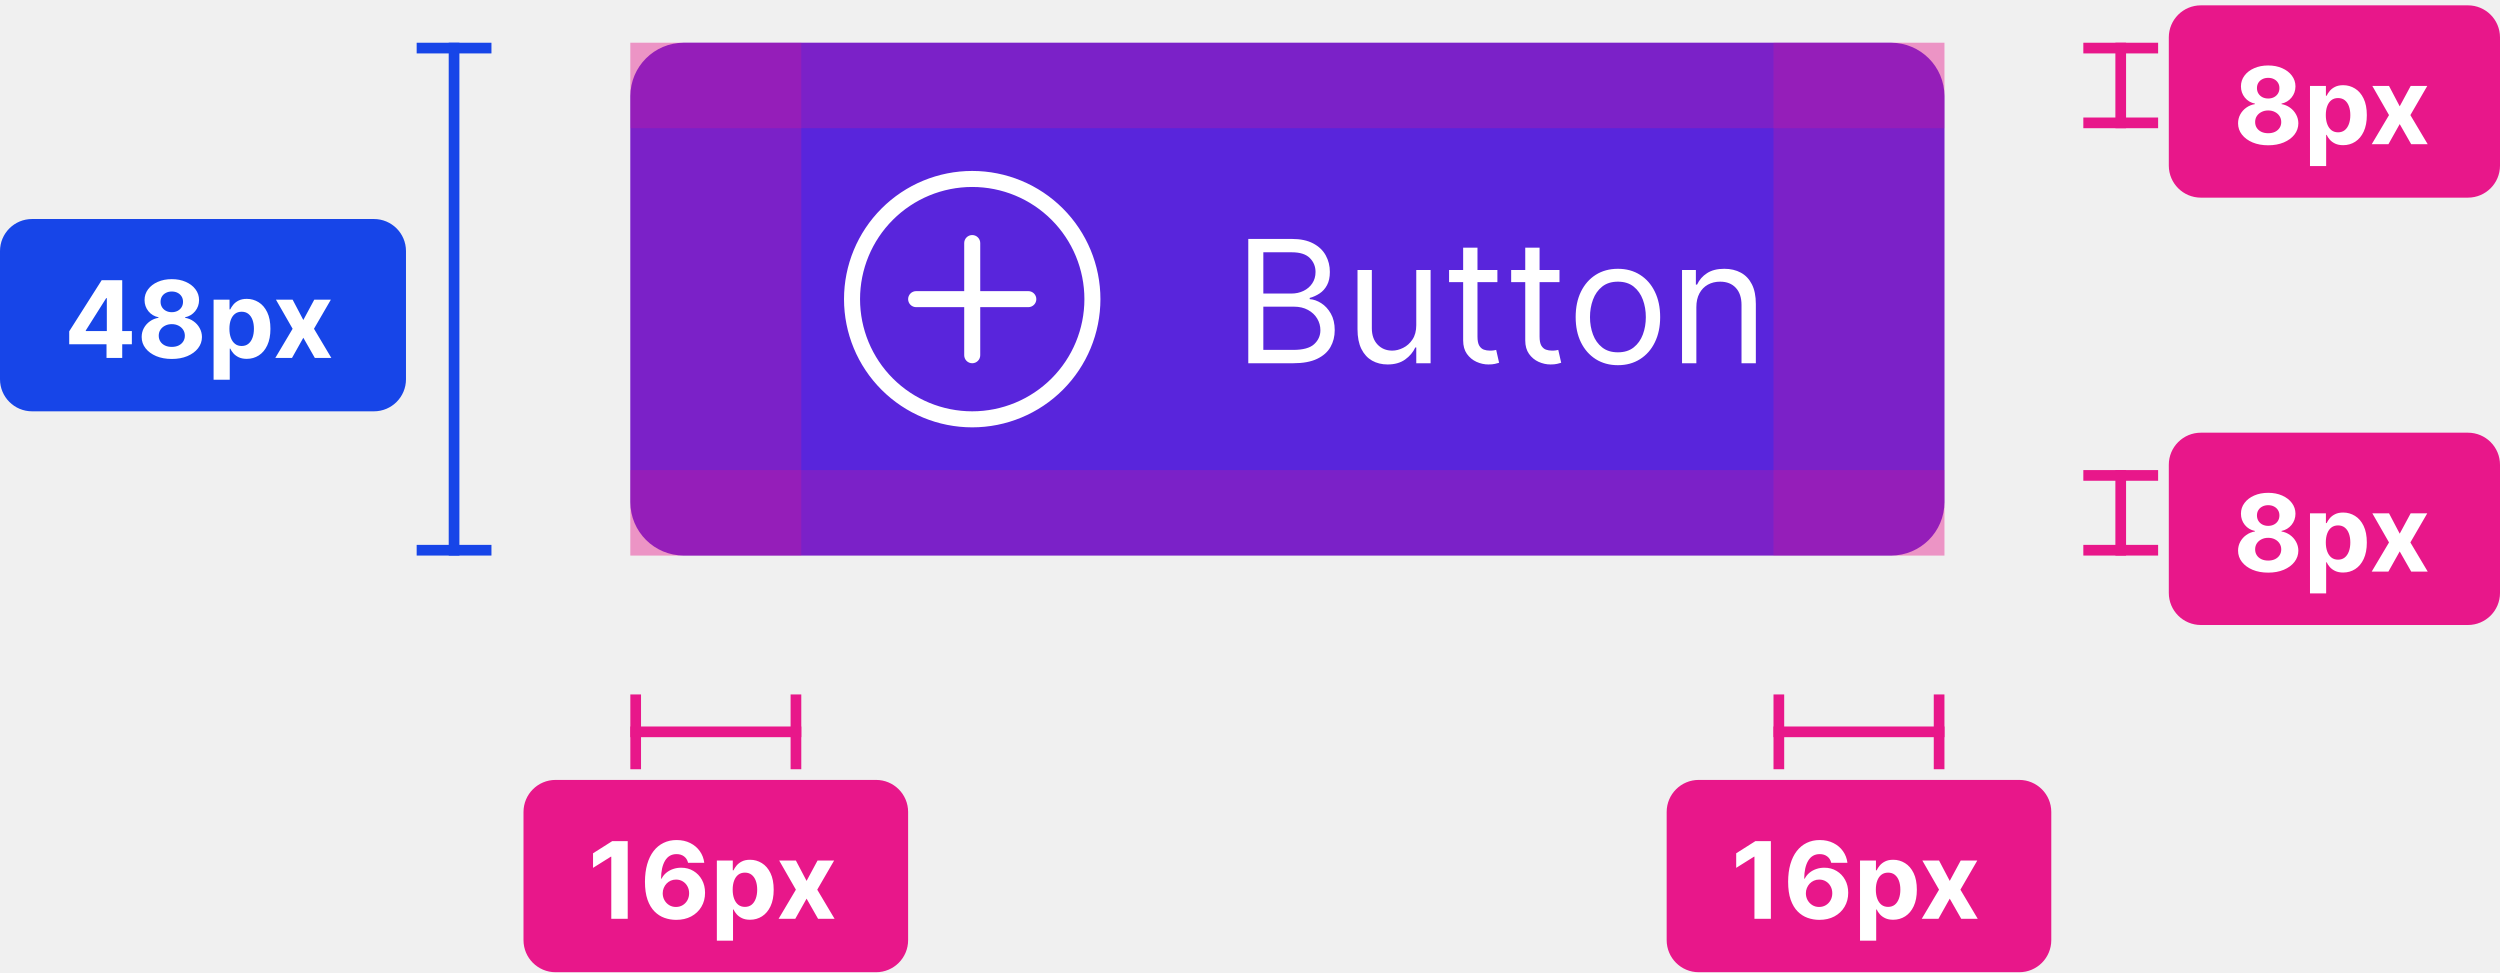
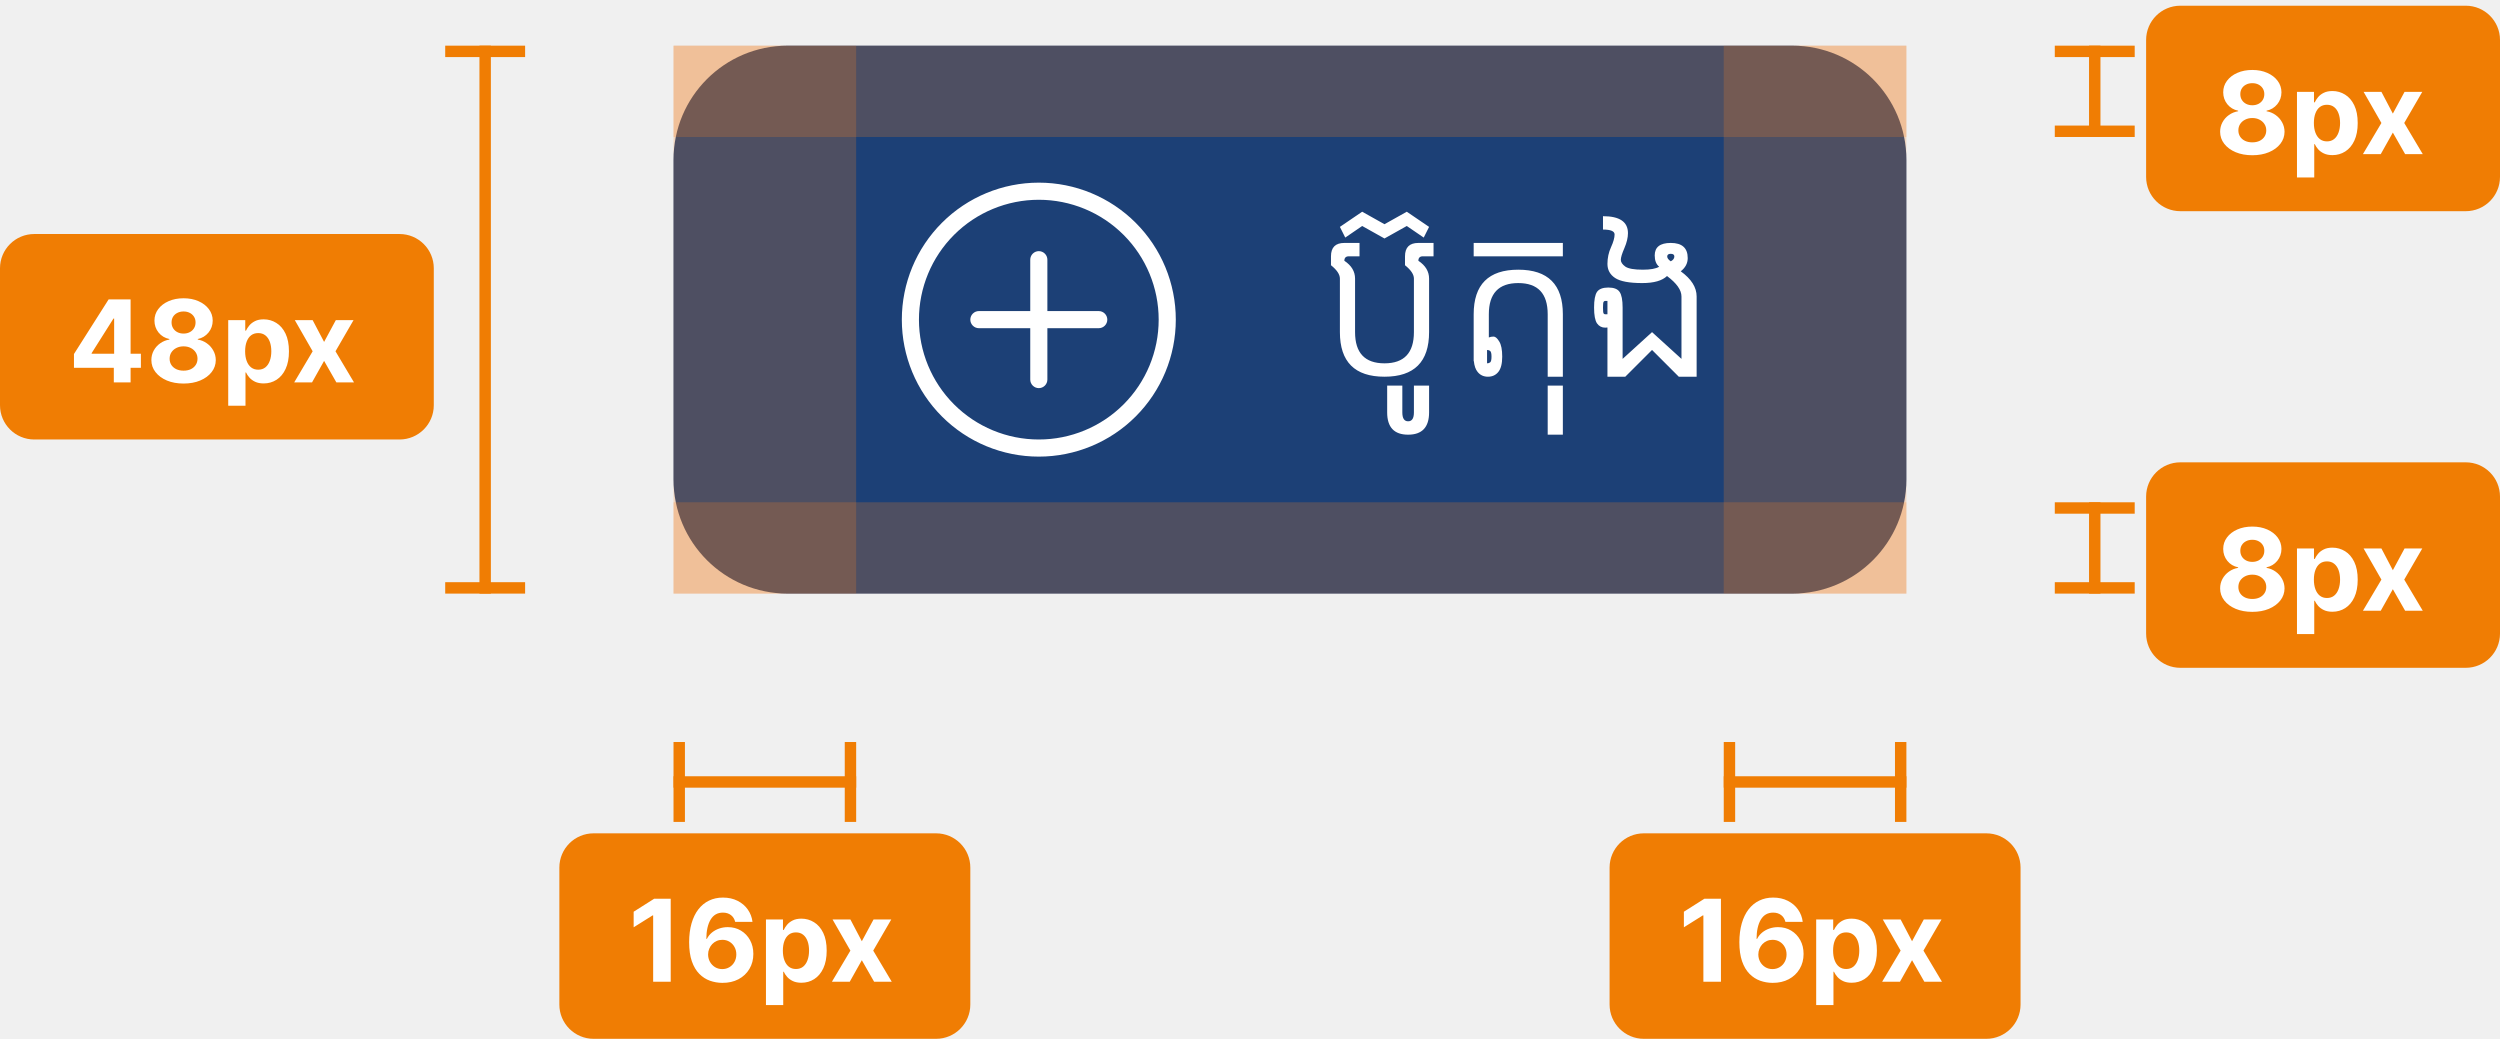
- <svg xmlns="http://www.w3.org/2000/svg" width="234" height="91" viewBox="0 0 234 91" fill="none">
-   <path d="M59 9C59 6.239 61.239 4 64 4H177C179.761 4 182 6.239 182 9V47C182 49.761 179.761 52 177 52H64C61.239 52 59 49.761 59 47V9Z" fill="#5925DC" />
+ <svg xmlns="http://www.w3.org/2000/svg" width="219" height="91" viewBox="0 0 219 91" fill="none">
+   <rect x="59" y="4" width="108" height="48" rx="10" fill="#1C4076" />
  <path d="M91 38.5C88.215 38.5 85.544 37.394 83.575 35.425C81.606 33.456 80.5 30.785 80.5 28C80.5 25.215 81.606 22.544 83.575 20.575C85.544 18.606 88.215 17.5 91 17.5C93.785 17.5 96.456 18.606 98.425 20.575C100.394 22.544 101.5 25.215 101.5 28C101.5 30.785 100.394 33.456 98.425 35.425C96.456 37.394 93.785 38.5 91 38.5ZM91 40C94.183 40 97.235 38.736 99.485 36.485C101.736 34.235 103 31.183 103 28C103 24.817 101.736 21.765 99.485 19.515C97.235 17.264 94.183 16 91 16C87.817 16 84.765 17.264 82.515 19.515C80.264 21.765 79 24.817 79 28C79 31.183 80.264 34.235 82.515 36.485C84.765 38.736 87.817 40 91 40Z" fill="white" />
  <path d="M91 22C91.199 22 91.39 22.079 91.53 22.22C91.671 22.36 91.75 22.551 91.75 22.75V27.25H96.25C96.449 27.25 96.64 27.329 96.78 27.47C96.921 27.61 97 27.801 97 28C97 28.199 96.921 28.39 96.78 28.53C96.64 28.671 96.449 28.75 96.25 28.75H91.75V33.25C91.75 33.449 91.671 33.64 91.53 33.78C91.39 33.921 91.199 34 91 34C90.801 34 90.61 33.921 90.47 33.78C90.329 33.64 90.25 33.449 90.25 33.25V28.75H85.75C85.551 28.75 85.36 28.671 85.22 28.53C85.079 28.39 85 28.199 85 28C85 27.801 85.079 27.61 85.22 27.47C85.36 27.329 85.551 27.25 85.75 27.25H90.25V22.75C90.25 22.551 90.329 22.36 90.47 22.22C90.61 22.079 90.801 22 91 22Z" fill="white" />
-   <path d="M116.839 34V22.364H120.907C121.718 22.364 122.386 22.504 122.913 22.784C123.439 23.061 123.831 23.434 124.089 23.903C124.346 24.369 124.475 24.886 124.475 25.454C124.475 25.954 124.386 26.367 124.208 26.693C124.034 27.019 123.803 27.276 123.515 27.466C123.231 27.655 122.922 27.796 122.589 27.886V28C122.945 28.023 123.303 28.148 123.663 28.375C124.022 28.602 124.324 28.928 124.566 29.352C124.808 29.776 124.93 30.296 124.93 30.909C124.93 31.492 124.797 32.017 124.532 32.483C124.267 32.949 123.848 33.318 123.276 33.591C122.704 33.864 121.96 34 121.043 34H116.839ZM118.248 32.75H121.043C121.964 32.75 122.617 32.572 123.004 32.216C123.394 31.856 123.589 31.421 123.589 30.909C123.589 30.515 123.488 30.151 123.288 29.818C123.087 29.481 122.801 29.212 122.43 29.011C122.058 28.807 121.619 28.704 121.112 28.704H118.248V32.75ZM118.248 27.477H120.862C121.286 27.477 121.668 27.394 122.009 27.227C122.354 27.061 122.627 26.826 122.827 26.523C123.032 26.22 123.134 25.864 123.134 25.454C123.134 24.943 122.956 24.509 122.6 24.153C122.244 23.794 121.68 23.614 120.907 23.614H118.248V27.477ZM132.563 30.432V25.273H133.904V34H132.563V32.523H132.472C132.268 32.966 131.95 33.343 131.518 33.653C131.086 33.96 130.54 34.114 129.881 34.114C129.336 34.114 128.851 33.994 128.427 33.756C128.003 33.513 127.669 33.15 127.427 32.665C127.184 32.176 127.063 31.561 127.063 30.818V25.273H128.404V30.727C128.404 31.364 128.582 31.871 128.938 32.25C129.298 32.629 129.756 32.818 130.313 32.818C130.647 32.818 130.986 32.733 131.33 32.562C131.679 32.392 131.97 32.131 132.205 31.778C132.444 31.426 132.563 30.977 132.563 30.432ZM140.156 25.273V26.409H135.633V25.273H140.156ZM136.951 23.182H138.292V31.5C138.292 31.879 138.347 32.163 138.457 32.352C138.57 32.538 138.714 32.663 138.888 32.727C139.067 32.788 139.254 32.818 139.451 32.818C139.599 32.818 139.72 32.811 139.815 32.795C139.909 32.776 139.985 32.761 140.042 32.75L140.315 33.955C140.224 33.989 140.097 34.023 139.934 34.057C139.771 34.095 139.565 34.114 139.315 34.114C138.936 34.114 138.565 34.032 138.201 33.869C137.841 33.706 137.542 33.458 137.303 33.125C137.068 32.792 136.951 32.371 136.951 31.864V23.182ZM145.968 25.273V26.409H141.445V25.273H145.968ZM142.763 23.182H144.104V31.5C144.104 31.879 144.159 32.163 144.269 32.352C144.383 32.538 144.527 32.663 144.701 32.727C144.879 32.788 145.067 32.818 145.263 32.818C145.411 32.818 145.532 32.811 145.627 32.795C145.722 32.776 145.798 32.761 145.854 32.75L146.127 33.955C146.036 33.989 145.909 34.023 145.746 34.057C145.584 34.095 145.377 34.114 145.127 34.114C144.748 34.114 144.377 34.032 144.013 33.869C143.654 33.706 143.354 33.458 143.116 33.125C142.881 32.792 142.763 32.371 142.763 31.864V23.182ZM151.437 34.182C150.649 34.182 149.958 33.994 149.363 33.619C148.772 33.244 148.31 32.72 147.977 32.045C147.647 31.371 147.482 30.583 147.482 29.682C147.482 28.773 147.647 27.979 147.977 27.301C148.31 26.623 148.772 26.097 149.363 25.722C149.958 25.347 150.649 25.159 151.437 25.159C152.225 25.159 152.914 25.347 153.505 25.722C154.1 26.097 154.562 26.623 154.891 27.301C155.225 27.979 155.391 28.773 155.391 29.682C155.391 30.583 155.225 31.371 154.891 32.045C154.562 32.72 154.1 33.244 153.505 33.619C152.914 33.994 152.225 34.182 151.437 34.182ZM151.437 32.977C152.035 32.977 152.528 32.824 152.914 32.517C153.3 32.21 153.586 31.807 153.772 31.307C153.958 30.807 154.05 30.265 154.05 29.682C154.05 29.099 153.958 28.555 153.772 28.051C153.586 27.547 153.3 27.14 152.914 26.829C152.528 26.519 152.035 26.364 151.437 26.364C150.838 26.364 150.346 26.519 149.96 26.829C149.573 27.14 149.287 27.547 149.102 28.051C148.916 28.555 148.823 29.099 148.823 29.682C148.823 30.265 148.916 30.807 149.102 31.307C149.287 31.807 149.573 32.21 149.96 32.517C150.346 32.824 150.838 32.977 151.437 32.977ZM158.779 28.75V34H157.438V25.273H158.734V26.636H158.847C159.052 26.193 159.362 25.837 159.779 25.568C160.196 25.296 160.734 25.159 161.393 25.159C161.984 25.159 162.501 25.28 162.944 25.523C163.387 25.761 163.732 26.125 163.978 26.614C164.224 27.099 164.347 27.712 164.347 28.454V34H163.006V28.546C163.006 27.86 162.828 27.326 162.472 26.943C162.116 26.557 161.628 26.364 161.006 26.364C160.578 26.364 160.196 26.456 159.859 26.642C159.525 26.828 159.262 27.099 159.069 27.454C158.876 27.811 158.779 28.242 158.779 28.75Z" fill="white" />
-   <rect x="59" y="4" width="16" height="48" fill="#E8178A" fill-opacity="0.24" />
-   <rect x="166" y="4" width="16" height="48" fill="#E8178A" fill-opacity="0.24" />
-   <rect x="59" y="4" width="123" height="8" fill="#E8178A" fill-opacity="0.24" />
-   <rect x="59" y="44" width="123" height="8" fill="#E8178A" fill-opacity="0.24" />
-   <path d="M166 68.5H182" stroke="#E8178A" />
-   <rect x="156" y="73" width="36" height="18" rx="3" fill="#E8178A" />
-   <path d="M165.754 78.727V86H164.216V80.187H164.173L162.508 81.231V79.867L164.308 78.727H165.754ZM170.273 86.099C169.899 86.097 169.538 86.034 169.19 85.911C168.845 85.788 168.534 85.588 168.26 85.311C167.985 85.034 167.767 84.667 167.606 84.21C167.448 83.753 167.368 83.192 167.368 82.527C167.371 81.916 167.441 81.371 167.578 80.89C167.718 80.407 167.916 79.997 168.175 79.661C168.435 79.325 168.746 79.069 169.108 78.894C169.471 78.717 169.877 78.628 170.327 78.628C170.812 78.628 171.24 78.722 171.612 78.912C171.984 79.099 172.282 79.353 172.507 79.675C172.734 79.997 172.872 80.358 172.919 80.758H171.403C171.343 80.505 171.219 80.306 171.03 80.162C170.84 80.017 170.606 79.945 170.327 79.945C169.853 79.945 169.493 80.151 169.247 80.563C169.003 80.975 168.879 81.535 168.874 82.243H168.924C169.033 82.028 169.18 81.844 169.364 81.692C169.551 81.539 169.763 81.421 170 81.341C170.239 81.258 170.491 81.217 170.756 81.217C171.187 81.217 171.571 81.318 171.907 81.522C172.243 81.723 172.508 82 172.702 82.353C172.896 82.706 172.993 83.109 172.993 83.564C172.993 84.056 172.879 84.494 172.649 84.878C172.422 85.261 172.103 85.562 171.694 85.78C171.287 85.995 170.813 86.102 170.273 86.099ZM170.266 84.892C170.503 84.892 170.715 84.835 170.902 84.722C171.089 84.608 171.236 84.454 171.342 84.26C171.449 84.066 171.502 83.848 171.502 83.606C171.502 83.365 171.449 83.148 171.342 82.957C171.238 82.765 171.094 82.612 170.909 82.499C170.724 82.385 170.514 82.328 170.277 82.328C170.099 82.328 169.935 82.361 169.783 82.428C169.634 82.494 169.503 82.586 169.389 82.704C169.278 82.823 169.19 82.96 169.126 83.117C169.062 83.27 169.03 83.435 169.03 83.61C169.03 83.844 169.084 84.059 169.19 84.253C169.299 84.447 169.446 84.602 169.631 84.718C169.818 84.834 170.029 84.892 170.266 84.892ZM174.098 88.046V80.546H175.589V81.462H175.657C175.723 81.315 175.819 81.166 175.944 81.014C176.072 80.86 176.238 80.733 176.442 80.631C176.648 80.526 176.903 80.474 177.209 80.474C177.606 80.474 177.973 80.579 178.309 80.787C178.646 80.993 178.914 81.304 179.116 81.721C179.317 82.135 179.417 82.655 179.417 83.28C179.417 83.888 179.319 84.402 179.123 84.821C178.929 85.238 178.663 85.554 178.327 85.769C177.993 85.982 177.619 86.089 177.205 86.089C176.912 86.089 176.662 86.04 176.456 85.943C176.252 85.846 176.085 85.724 175.955 85.577C175.825 85.428 175.725 85.278 175.657 85.126H175.611V88.046H174.098ZM175.579 83.273C175.579 83.597 175.624 83.88 175.714 84.121C175.804 84.363 175.934 84.551 176.104 84.686C176.275 84.819 176.482 84.885 176.726 84.885C176.972 84.885 177.18 84.817 177.351 84.683C177.521 84.545 177.65 84.356 177.738 84.114C177.828 83.871 177.873 83.59 177.873 83.273C177.873 82.958 177.829 82.681 177.741 82.442C177.654 82.203 177.525 82.016 177.354 81.881C177.184 81.746 176.974 81.678 176.726 81.678C176.479 81.678 176.271 81.743 176.101 81.874C175.933 82.004 175.804 82.188 175.714 82.428C175.624 82.667 175.579 82.948 175.579 83.273ZM181.495 80.546L182.496 82.452L183.523 80.546H185.074L183.494 83.273L185.117 86H183.572L182.496 84.114L181.438 86H179.876L181.495 83.273L179.932 80.546H181.495Z" fill="white" />
-   <line x1="166.5" y1="72" x2="166.5" y2="65" stroke="#E8178A" />
-   <line x1="181.5" y1="72" x2="181.5" y2="65" stroke="#E8178A" />
-   <path d="M59 68.5H75" stroke="#E8178A" />
-   <rect x="49" y="73" width="36" height="18" rx="3" fill="#E8178A" />
+   <path d="M123.859 24.406C123.859 24.042 123.599 23.651 123.078 23.234V22.453C123.078 21.672 123.469 21.281 124.25 21.281H125.578V22.453H124.641C124.38 22.453 124.25 22.583 124.25 22.844C124.875 23.26 125.188 23.781 125.188 24.406V29.094C125.188 31.698 123.885 33 121.281 33C118.677 33 117.375 31.698 117.375 29.094V24.406C117.375 24.042 117.115 23.651 116.594 23.234V22.453C116.594 21.672 116.984 21.281 117.766 21.281H119.094V22.453H118.156C117.896 22.453 117.766 22.583 117.766 22.844C118.391 23.26 118.703 23.781 118.703 24.406V29.094C118.703 30.917 119.562 31.828 121.281 31.828C123 31.828 123.859 30.917 123.859 29.094V24.406ZM121.281 20.891L119.328 19.797L117.844 20.812L117.375 19.875L119.328 18.547L121.281 19.641L123.234 18.547L125.188 19.875L124.719 20.812L123.234 19.797L121.281 20.891ZM122.844 36.125C122.844 36.646 123.013 36.906 123.352 36.906C123.69 36.906 123.859 36.646 123.859 36.125V33.781H125.188V36.125C125.188 37.427 124.576 38.078 123.352 38.078C122.128 38.078 121.516 37.427 121.516 36.125V33.781H122.844V36.125ZM130.266 30.656V31.828C130.375 31.828 130.466 31.799 130.539 31.742C130.617 31.68 130.656 31.513 130.656 31.242C130.656 30.971 130.617 30.807 130.539 30.75C130.466 30.688 130.375 30.656 130.266 30.656ZM136.906 21.281V22.453H129.094V21.281H136.906ZM129.094 27.531C129.094 24.927 130.396 23.625 133 23.625C135.604 23.625 136.906 24.927 136.906 27.531V33H135.578V27.531C135.578 25.708 134.719 24.797 133 24.797C131.281 24.797 130.422 25.708 130.422 27.531V29.562C130.542 29.51 130.68 29.484 130.836 29.484C130.992 29.484 131.156 29.625 131.328 29.906C131.505 30.182 131.594 30.628 131.594 31.242C131.594 31.857 131.479 32.305 131.25 32.586C131.026 32.862 130.724 33 130.344 33C129.964 33 129.661 32.859 129.438 32.578C129.26 32.365 129.151 32.05 129.109 31.633H129.094V27.531ZM136.906 33.781V38.078H135.578V33.781H136.906ZM146.672 22.469C146.672 22.312 146.568 22.234 146.359 22.234C146.151 22.234 146.047 22.312 146.047 22.469C146.047 22.609 146.151 22.75 146.359 22.891C146.568 22.781 146.672 22.641 146.672 22.469ZM140.617 26.359C140.56 26.359 140.513 26.385 140.477 26.438C140.44 26.484 140.422 26.654 140.422 26.945C140.422 27.237 140.44 27.409 140.477 27.461C140.513 27.508 140.56 27.531 140.617 27.531H140.812V26.359H140.617ZM142.141 31.438L144.719 29.094L147.297 31.438V25.969C147.297 25.406 146.875 24.81 146.031 24.18C145.604 24.591 144.88 24.797 143.859 24.797C142.724 24.797 141.932 24.648 141.484 24.352C141.036 24.055 140.812 23.643 140.812 23.117C140.812 22.596 140.917 22.109 141.125 21.656C141.333 21.198 141.438 20.826 141.438 20.539C141.438 20.253 141.099 20.109 140.422 20.109V18.938C141.88 18.938 142.609 19.432 142.609 20.422C142.609 20.812 142.505 21.25 142.297 21.734C142.089 22.213 141.984 22.555 141.984 22.758C141.984 22.966 142.115 23.164 142.375 23.352C142.635 23.534 143.148 23.625 143.914 23.625C144.576 23.625 145.052 23.539 145.344 23.367C145.083 23.154 144.953 22.823 144.953 22.375C144.953 21.646 145.422 21.281 146.359 21.281C147.349 21.281 147.844 21.724 147.844 22.609C147.844 23.062 147.641 23.448 147.234 23.766C148.161 24.438 148.625 25.172 148.625 25.969V33H147.062L144.719 30.656L142.375 33H140.812V28.688C140.75 28.698 140.685 28.703 140.617 28.703C140.315 28.703 140.076 28.578 139.898 28.328C139.727 28.073 139.641 27.612 139.641 26.945C139.641 26.279 139.727 25.82 139.898 25.57C140.076 25.315 140.406 25.188 140.891 25.188C141.375 25.188 141.703 25.315 141.875 25.57C142.052 25.82 142.141 26.279 142.141 26.945V31.438Z" fill="white" />
+   <rect x="59" y="4" width="16" height="48" fill="#EE7D22" fill-opacity="0.24" />
+   <rect x="151" y="4" width="16" height="48" fill="#EE7D22" fill-opacity="0.24" />
+   <rect x="59" y="4" width="108" height="8" fill="#EE7D22" fill-opacity="0.24" />
+   <rect x="59" y="44" width="108" height="8" fill="#EE7D22" fill-opacity="0.24" />
+   <path d="M151 68.5H167" stroke="#F07D03" />
+   <rect x="141" y="73" width="36" height="18" rx="3" fill="#F07D03" />
+   <path d="M150.754 78.727V86H149.216V80.187H149.173L147.508 81.231V79.867L149.308 78.727H150.754ZM155.273 86.099C154.899 86.097 154.538 86.034 154.19 85.911C153.845 85.788 153.534 85.588 153.26 85.311C152.985 85.034 152.767 84.667 152.606 84.21C152.448 83.753 152.368 83.192 152.368 82.527C152.371 81.916 152.441 81.371 152.578 80.89C152.718 80.407 152.916 79.997 153.175 79.661C153.435 79.325 153.746 79.069 154.108 78.894C154.471 78.717 154.877 78.628 155.327 78.628C155.812 78.628 156.24 78.722 156.612 78.912C156.984 79.099 157.282 79.353 157.507 79.675C157.734 79.997 157.872 80.358 157.919 80.758H156.403C156.343 80.505 156.219 80.306 156.03 80.162C155.84 80.017 155.606 79.945 155.327 79.945C154.853 79.945 154.493 80.151 154.247 80.563C154.003 80.975 153.879 81.535 153.874 82.243H153.924C154.033 82.028 154.18 81.844 154.364 81.692C154.551 81.539 154.763 81.421 155 81.341C155.239 81.258 155.491 81.217 155.756 81.217C156.187 81.217 156.571 81.318 156.907 81.522C157.243 81.723 157.508 82 157.702 82.353C157.896 82.706 157.993 83.109 157.993 83.564C157.993 84.056 157.879 84.494 157.649 84.878C157.422 85.261 157.103 85.562 156.694 85.78C156.287 85.995 155.813 86.102 155.273 86.099ZM155.266 84.892C155.503 84.892 155.715 84.835 155.902 84.722C156.089 84.608 156.236 84.454 156.342 84.26C156.449 84.066 156.502 83.848 156.502 83.606C156.502 83.365 156.449 83.148 156.342 82.957C156.238 82.765 156.094 82.612 155.909 82.499C155.724 82.385 155.514 82.328 155.277 82.328C155.099 82.328 154.935 82.361 154.783 82.428C154.634 82.494 154.503 82.586 154.389 82.704C154.278 82.823 154.19 82.96 154.126 83.117C154.062 83.27 154.03 83.435 154.03 83.61C154.03 83.844 154.084 84.059 154.19 84.253C154.299 84.447 154.446 84.602 154.631 84.718C154.818 84.834 155.029 84.892 155.266 84.892ZM159.098 88.046V80.546H160.589V81.462H160.657C160.723 81.315 160.819 81.166 160.944 81.014C161.072 80.86 161.238 80.733 161.442 80.631C161.648 80.526 161.903 80.474 162.209 80.474C162.606 80.474 162.973 80.579 163.309 80.787C163.646 80.993 163.914 81.304 164.116 81.721C164.317 82.135 164.417 82.655 164.417 83.28C164.417 83.888 164.319 84.402 164.123 84.821C163.929 85.238 163.663 85.554 163.327 85.769C162.993 85.982 162.619 86.089 162.205 86.089C161.912 86.089 161.662 86.04 161.456 85.943C161.252 85.846 161.085 85.724 160.955 85.577C160.825 85.428 160.725 85.278 160.657 85.126H160.611V88.046H159.098ZM160.579 83.273C160.579 83.597 160.624 83.88 160.714 84.121C160.804 84.363 160.934 84.551 161.104 84.686C161.275 84.819 161.482 84.885 161.726 84.885C161.972 84.885 162.18 84.817 162.351 84.683C162.521 84.545 162.65 84.356 162.738 84.114C162.828 83.871 162.873 83.59 162.873 83.273C162.873 82.958 162.829 82.681 162.741 82.442C162.654 82.203 162.525 82.016 162.354 81.881C162.184 81.746 161.974 81.678 161.726 81.678C161.479 81.678 161.271 81.743 161.101 81.874C160.933 82.004 160.804 82.188 160.714 82.428C160.624 82.667 160.579 82.948 160.579 83.273ZM166.495 80.546L167.496 82.452L168.523 80.546H170.074L168.494 83.273L170.117 86H168.572L167.496 84.114L166.438 86H164.876L166.495 83.273L164.932 80.546H166.495Z" fill="white" />
+   <line x1="151.5" y1="72" x2="151.5" y2="65" stroke="#F07D03" />
+   <line x1="166.5" y1="72" x2="166.5" y2="65" stroke="#F07D03" />
+   <path d="M59 68.5H75" stroke="#F07D03" />
+   <rect x="49" y="73" width="36" height="18" rx="3" fill="#F07D03" />
  <path d="M58.754 78.727V86H57.216V80.187H57.173L55.508 81.231V79.867L57.308 78.727H58.754ZM63.273 86.099C62.899 86.097 62.538 86.034 62.19 85.911C61.844 85.788 61.534 85.588 61.26 85.311C60.985 85.034 60.767 84.667 60.606 84.21C60.448 83.753 60.368 83.192 60.368 82.527C60.371 81.916 60.441 81.371 60.578 80.89C60.718 80.407 60.916 79.997 61.175 79.661C61.435 79.325 61.746 79.069 62.108 78.894C62.471 78.717 62.877 78.628 63.327 78.628C63.812 78.628 64.24 78.722 64.612 78.912C64.984 79.099 65.282 79.353 65.507 79.675C65.734 79.997 65.871 80.358 65.919 80.758H64.403C64.343 80.505 64.219 80.306 64.03 80.162C63.84 80.017 63.606 79.945 63.327 79.945C62.853 79.945 62.493 80.151 62.247 80.563C62.003 80.975 61.879 81.535 61.874 82.243H61.924C62.033 82.028 62.179 81.844 62.364 81.692C62.551 81.539 62.763 81.421 63 81.341C63.239 81.258 63.491 81.217 63.756 81.217C64.187 81.217 64.571 81.318 64.907 81.522C65.243 81.723 65.508 82 65.702 82.353C65.896 82.706 65.993 83.109 65.993 83.564C65.993 84.056 65.879 84.494 65.649 84.878C65.422 85.261 65.103 85.562 64.694 85.78C64.287 85.995 63.813 86.102 63.273 86.099ZM63.266 84.892C63.503 84.892 63.715 84.835 63.902 84.722C64.089 84.608 64.236 84.454 64.342 84.26C64.449 84.066 64.502 83.848 64.502 83.606C64.502 83.365 64.449 83.148 64.342 82.957C64.238 82.765 64.094 82.612 63.909 82.499C63.724 82.385 63.514 82.328 63.277 82.328C63.099 82.328 62.935 82.361 62.783 82.428C62.634 82.494 62.503 82.586 62.389 82.704C62.278 82.823 62.19 82.96 62.126 83.117C62.062 83.27 62.03 83.435 62.03 83.61C62.03 83.844 62.084 84.059 62.19 84.253C62.299 84.447 62.446 84.602 62.63 84.718C62.818 84.834 63.029 84.892 63.266 84.892ZM67.098 88.046V80.546H68.589V81.462H68.657C68.723 81.315 68.819 81.166 68.944 81.014C69.072 80.86 69.238 80.733 69.442 80.631C69.647 80.526 69.903 80.474 70.209 80.474C70.606 80.474 70.973 80.579 71.309 80.787C71.646 80.993 71.914 81.304 72.116 81.721C72.317 82.135 72.417 82.655 72.417 83.28C72.417 83.888 72.319 84.402 72.123 84.821C71.929 85.238 71.663 85.554 71.327 85.769C70.993 85.982 70.619 86.089 70.205 86.089C69.912 86.089 69.662 86.04 69.456 85.943C69.252 85.846 69.085 85.724 68.955 85.577C68.825 85.428 68.725 85.278 68.657 85.126H68.611V88.046H67.098ZM68.579 83.273C68.579 83.597 68.624 83.88 68.714 84.121C68.804 84.363 68.934 84.551 69.104 84.686C69.275 84.819 69.482 84.885 69.726 84.885C69.972 84.885 70.18 84.817 70.351 84.683C70.521 84.545 70.65 84.356 70.738 84.114C70.828 83.871 70.873 83.59 70.873 83.273C70.873 82.958 70.829 82.681 70.741 82.442C70.654 82.203 70.525 82.016 70.354 81.881C70.184 81.746 69.974 81.678 69.726 81.678C69.48 81.678 69.271 81.743 69.101 81.874C68.933 82.004 68.804 82.188 68.714 82.428C68.624 82.667 68.579 82.948 68.579 83.273ZM74.495 80.546L75.496 82.452L76.522 80.546H78.074L76.494 83.273L78.117 86H76.572L75.496 84.114L74.438 86H72.876L74.495 83.273L72.932 80.546H74.495Z" fill="white" />
-   <line x1="59.5" y1="72" x2="59.5" y2="65" stroke="#E8178A" />
-   <line x1="74.5" y1="72" x2="74.5" y2="65" stroke="#E8178A" />
-   <path d="M198.5 4V12" stroke="#E8178A" />
-   <rect x="203" y="0.5" width="31" height="18" rx="3" fill="#E8178A" />
-   <path d="M212.303 13.599C211.756 13.599 211.269 13.511 210.843 13.333C210.419 13.153 210.087 12.908 209.845 12.598C209.604 12.288 209.483 11.936 209.483 11.543C209.483 11.24 209.552 10.962 209.689 10.709C209.829 10.453 210.018 10.241 210.257 10.073C210.496 9.903 210.764 9.794 211.06 9.746V9.697C210.671 9.619 210.357 9.43 210.115 9.132C209.874 8.831 209.753 8.482 209.753 8.085C209.753 7.708 209.863 7.373 210.083 7.08C210.303 6.784 210.605 6.552 210.989 6.384C211.375 6.213 211.812 6.128 212.303 6.128C212.793 6.128 213.229 6.213 213.613 6.384C213.999 6.554 214.302 6.787 214.522 7.083C214.742 7.377 214.853 7.71 214.856 8.085C214.853 8.485 214.73 8.834 214.487 9.132C214.243 9.43 213.93 9.619 213.549 9.697V9.746C213.84 9.794 214.104 9.903 214.341 10.073C214.58 10.241 214.769 10.453 214.909 10.709C215.051 10.962 215.123 11.24 215.126 11.543C215.123 11.936 215.001 12.288 214.76 12.598C214.518 12.908 214.185 13.153 213.759 13.333C213.335 13.511 212.849 13.599 212.303 13.599ZM212.303 12.47C212.546 12.47 212.759 12.426 212.942 12.339C213.124 12.249 213.266 12.126 213.368 11.97C213.472 11.811 213.524 11.629 213.524 11.423C213.524 11.212 213.471 11.026 213.364 10.865C213.258 10.702 213.113 10.574 212.931 10.482C212.749 10.387 212.539 10.339 212.303 10.339C212.068 10.339 211.859 10.387 211.674 10.482C211.489 10.574 211.344 10.702 211.237 10.865C211.133 11.026 211.081 11.212 211.081 11.423C211.081 11.629 211.132 11.811 211.234 11.97C211.335 12.126 211.479 12.249 211.663 12.339C211.848 12.426 212.061 12.47 212.303 12.47ZM212.303 9.221C212.506 9.221 212.687 9.179 212.846 9.097C213.004 9.014 213.129 8.899 213.219 8.752C213.309 8.605 213.354 8.436 213.354 8.244C213.354 8.055 213.309 7.889 213.219 7.747C213.129 7.603 213.006 7.49 212.849 7.41C212.693 7.327 212.511 7.286 212.303 7.286C212.097 7.286 211.914 7.327 211.756 7.41C211.597 7.49 211.473 7.603 211.383 7.747C211.295 7.889 211.251 8.055 211.251 8.244C211.251 8.436 211.296 8.605 211.386 8.752C211.476 8.899 211.601 9.014 211.759 9.097C211.918 9.179 212.099 9.221 212.303 9.221ZM216.215 15.546V8.045H217.706V8.962H217.774C217.84 8.815 217.936 8.666 218.062 8.514C218.189 8.36 218.355 8.232 218.559 8.131C218.765 8.027 219.02 7.974 219.326 7.974C219.724 7.974 220.09 8.079 220.427 8.287C220.763 8.493 221.032 8.804 221.233 9.221C221.434 9.635 221.535 10.155 221.535 10.78C221.535 11.388 221.436 11.902 221.24 12.321C221.046 12.738 220.781 13.054 220.444 13.269C220.111 13.482 219.737 13.589 219.322 13.589C219.029 13.589 218.779 13.54 218.573 13.443C218.369 13.346 218.202 13.224 218.072 13.077C217.942 12.928 217.843 12.778 217.774 12.626H217.728V15.546H216.215ZM217.696 10.773C217.696 11.097 217.741 11.38 217.831 11.621C217.921 11.863 218.051 12.051 218.221 12.186C218.392 12.319 218.599 12.385 218.843 12.385C219.089 12.385 219.297 12.318 219.468 12.182C219.638 12.045 219.767 11.856 219.855 11.614C219.945 11.37 219.99 11.09 219.99 10.773C219.99 10.458 219.946 10.181 219.858 9.942C219.771 9.703 219.642 9.516 219.471 9.381C219.301 9.246 219.091 9.178 218.843 9.178C218.597 9.178 218.388 9.243 218.218 9.374C218.05 9.504 217.921 9.688 217.831 9.928C217.741 10.167 217.696 10.448 217.696 10.773ZM223.612 8.045L224.613 9.952L225.64 8.045H227.192L225.611 10.773L227.234 13.5H225.689L224.613 11.614L223.555 13.5H221.993L223.612 10.773L222.05 8.045H223.612Z" fill="white" />
-   <line x1="195" y1="4.5" x2="202" y2="4.5" stroke="#E8178A" />
-   <line x1="195" y1="11.5" x2="202" y2="11.5" stroke="#E8178A" />
-   <path d="M198.5 44V52" stroke="#E8178A" />
-   <rect x="203" y="40.5" width="31" height="18" rx="3" fill="#E8178A" />
-   <path d="M212.303 53.599C211.756 53.599 211.269 53.511 210.843 53.333C210.419 53.153 210.087 52.908 209.845 52.598C209.604 52.288 209.483 51.936 209.483 51.543C209.483 51.24 209.552 50.962 209.689 50.709C209.829 50.453 210.018 50.241 210.257 50.073C210.496 49.903 210.764 49.794 211.06 49.746V49.697C210.671 49.619 210.357 49.43 210.115 49.132C209.874 48.831 209.753 48.482 209.753 48.084C209.753 47.708 209.863 47.373 210.083 47.08C210.303 46.784 210.605 46.552 210.989 46.383C211.375 46.213 211.812 46.128 212.303 46.128C212.793 46.128 213.229 46.213 213.613 46.383C213.999 46.554 214.302 46.787 214.522 47.083C214.742 47.377 214.853 47.711 214.856 48.084C214.853 48.485 214.73 48.834 214.487 49.132C214.243 49.43 213.93 49.619 213.549 49.697V49.746C213.84 49.794 214.104 49.903 214.341 50.073C214.58 50.241 214.769 50.453 214.909 50.709C215.051 50.962 215.123 51.24 215.126 51.543C215.123 51.936 215.001 52.288 214.76 52.598C214.518 52.908 214.185 53.153 213.759 53.333C213.335 53.511 212.849 53.599 212.303 53.599ZM212.303 52.47C212.546 52.47 212.759 52.426 212.942 52.339C213.124 52.249 213.266 52.126 213.368 51.969C213.472 51.811 213.524 51.629 213.524 51.423C213.524 51.212 213.471 51.026 213.364 50.865C213.258 50.702 213.113 50.574 212.931 50.481C212.749 50.387 212.539 50.34 212.303 50.34C212.068 50.34 211.859 50.387 211.674 50.481C211.489 50.574 211.344 50.702 211.237 50.865C211.133 51.026 211.081 51.212 211.081 51.423C211.081 51.629 211.132 51.811 211.234 51.969C211.335 52.126 211.479 52.249 211.663 52.339C211.848 52.426 212.061 52.47 212.303 52.47ZM212.303 49.221C212.506 49.221 212.687 49.179 212.846 49.097C213.004 49.014 213.129 48.899 213.219 48.752C213.309 48.605 213.354 48.436 213.354 48.244C213.354 48.055 213.309 47.889 213.219 47.747C213.129 47.603 213.006 47.49 212.849 47.41C212.693 47.327 212.511 47.285 212.303 47.285C212.097 47.285 211.914 47.327 211.756 47.41C211.597 47.49 211.473 47.603 211.383 47.747C211.295 47.889 211.251 48.055 211.251 48.244C211.251 48.436 211.296 48.605 211.386 48.752C211.476 48.899 211.601 49.014 211.759 49.097C211.918 49.179 212.099 49.221 212.303 49.221ZM216.215 55.545V48.045H217.706V48.962H217.774C217.84 48.815 217.936 48.666 218.062 48.514C218.189 48.36 218.355 48.233 218.559 48.131C218.765 48.026 219.02 47.974 219.326 47.974C219.724 47.974 220.09 48.079 220.427 48.287C220.763 48.493 221.032 48.804 221.233 49.221C221.434 49.635 221.535 50.155 221.535 50.78C221.535 51.388 221.436 51.902 221.24 52.321C221.046 52.738 220.781 53.054 220.444 53.269C220.111 53.482 219.737 53.589 219.322 53.589C219.029 53.589 218.779 53.54 218.573 53.443C218.369 53.346 218.202 53.224 218.072 53.077C217.942 52.928 217.843 52.778 217.774 52.626H217.728V55.545H216.215ZM217.696 50.773C217.696 51.097 217.741 51.38 217.831 51.621C217.921 51.863 218.051 52.051 218.221 52.186C218.392 52.319 218.599 52.385 218.843 52.385C219.089 52.385 219.297 52.318 219.468 52.182C219.638 52.045 219.767 51.856 219.855 51.614C219.945 51.37 219.99 51.09 219.99 50.773C219.99 50.458 219.946 50.181 219.858 49.942C219.771 49.703 219.642 49.516 219.471 49.381C219.301 49.246 219.091 49.178 218.843 49.178C218.597 49.178 218.388 49.243 218.218 49.374C218.05 49.504 217.921 49.688 217.831 49.928C217.741 50.167 217.696 50.448 217.696 50.773ZM223.612 48.045L224.613 49.952L225.64 48.045H227.192L225.611 50.773L227.234 53.5H225.689L224.613 51.614L223.555 53.5H221.993L223.612 50.773L222.05 48.045H223.612Z" fill="white" />
-   <line x1="195" y1="44.5" x2="202" y2="44.5" stroke="#E8178A" />
-   <line x1="195" y1="51.5" x2="202" y2="51.5" stroke="#E8178A" />
-   <path d="M42.5 4V52" stroke="#1745E8" />
-   <rect y="20.5" width="38" height="18" rx="3" fill="#1745E8" />
+   <line x1="59.5" y1="72" x2="59.5" y2="65" stroke="#F07D03" />
+   <line x1="74.5" y1="72" x2="74.5" y2="65" stroke="#F07D03" />
+   <path d="M183.5 4V12" stroke="#F07D03" />
+   <rect x="188" y="0.5" width="31" height="18" rx="3" fill="#F07D03" />
+   <path d="M197.303 13.599C196.756 13.599 196.269 13.511 195.843 13.333C195.419 13.153 195.087 12.908 194.845 12.598C194.604 12.288 194.483 11.936 194.483 11.543C194.483 11.24 194.552 10.962 194.689 10.709C194.829 10.453 195.018 10.241 195.257 10.073C195.496 9.903 195.764 9.794 196.06 9.746V9.697C195.671 9.619 195.357 9.43 195.115 9.132C194.874 8.831 194.753 8.482 194.753 8.085C194.753 7.708 194.863 7.373 195.083 7.08C195.303 6.784 195.605 6.552 195.989 6.384C196.375 6.213 196.812 6.128 197.303 6.128C197.793 6.128 198.229 6.213 198.613 6.384C198.999 6.554 199.302 6.787 199.522 7.083C199.742 7.377 199.853 7.71 199.856 8.085C199.853 8.485 199.73 8.834 199.487 9.132C199.243 9.43 198.93 9.619 198.549 9.697V9.746C198.84 9.794 199.104 9.903 199.341 10.073C199.58 10.241 199.769 10.453 199.909 10.709C200.051 10.962 200.123 11.24 200.126 11.543C200.123 11.936 200.001 12.288 199.76 12.598C199.518 12.908 199.185 13.153 198.759 13.333C198.335 13.511 197.849 13.599 197.303 13.599ZM197.303 12.47C197.546 12.47 197.759 12.426 197.942 12.339C198.124 12.249 198.266 12.126 198.368 11.97C198.472 11.811 198.524 11.629 198.524 11.423C198.524 11.212 198.471 11.026 198.364 10.865C198.258 10.702 198.113 10.574 197.931 10.482C197.749 10.387 197.539 10.339 197.303 10.339C197.068 10.339 196.859 10.387 196.674 10.482C196.489 10.574 196.344 10.702 196.237 10.865C196.133 11.026 196.081 11.212 196.081 11.423C196.081 11.629 196.132 11.811 196.234 11.97C196.335 12.126 196.479 12.249 196.663 12.339C196.848 12.426 197.061 12.47 197.303 12.47ZM197.303 9.221C197.506 9.221 197.687 9.179 197.846 9.097C198.004 9.014 198.129 8.899 198.219 8.752C198.309 8.605 198.354 8.436 198.354 8.244C198.354 8.055 198.309 7.889 198.219 7.747C198.129 7.603 198.006 7.49 197.849 7.41C197.693 7.327 197.511 7.286 197.303 7.286C197.097 7.286 196.914 7.327 196.756 7.41C196.597 7.49 196.473 7.603 196.383 7.747C196.295 7.889 196.251 8.055 196.251 8.244C196.251 8.436 196.296 8.605 196.386 8.752C196.476 8.899 196.601 9.014 196.759 9.097C196.918 9.179 197.099 9.221 197.303 9.221ZM201.215 15.546V8.045H202.706V8.962H202.774C202.84 8.815 202.936 8.666 203.062 8.514C203.189 8.36 203.355 8.232 203.559 8.131C203.765 8.027 204.02 7.974 204.326 7.974C204.724 7.974 205.09 8.079 205.427 8.287C205.763 8.493 206.032 8.804 206.233 9.221C206.434 9.635 206.535 10.155 206.535 10.78C206.535 11.388 206.436 11.902 206.24 12.321C206.046 12.738 205.781 13.054 205.444 13.269C205.111 13.482 204.737 13.589 204.322 13.589C204.029 13.589 203.779 13.54 203.573 13.443C203.369 13.346 203.202 13.224 203.072 13.077C202.942 12.928 202.843 12.778 202.774 12.626H202.728V15.546H201.215ZM202.696 10.773C202.696 11.097 202.741 11.38 202.831 11.621C202.921 11.863 203.051 12.051 203.221 12.186C203.392 12.319 203.599 12.385 203.843 12.385C204.089 12.385 204.297 12.318 204.468 12.182C204.638 12.045 204.767 11.856 204.855 11.614C204.945 11.37 204.99 11.09 204.99 10.773C204.99 10.458 204.946 10.181 204.858 9.942C204.771 9.703 204.642 9.516 204.471 9.381C204.301 9.246 204.091 9.178 203.843 9.178C203.597 9.178 203.388 9.243 203.218 9.374C203.05 9.504 202.921 9.688 202.831 9.928C202.741 10.167 202.696 10.448 202.696 10.773ZM208.612 8.045L209.613 9.952L210.64 8.045H212.192L210.611 10.773L212.234 13.5H210.689L209.613 11.614L208.555 13.5H206.993L208.612 10.773L207.05 8.045H208.612Z" fill="white" />
+   <line x1="180" y1="4.5" x2="187" y2="4.5" stroke="#F07D03" />
+   <line x1="180" y1="11.5" x2="187" y2="11.5" stroke="#F07D03" />
+   <path d="M183.5 44V52" stroke="#F07D03" />
+   <rect x="188" y="40.5" width="31" height="18" rx="3" fill="#F07D03" />
+   <path d="M197.303 53.599C196.756 53.599 196.269 53.511 195.843 53.333C195.419 53.153 195.087 52.908 194.845 52.598C194.604 52.288 194.483 51.936 194.483 51.543C194.483 51.24 194.552 50.962 194.689 50.709C194.829 50.453 195.018 50.241 195.257 50.073C195.496 49.903 195.764 49.794 196.06 49.746V49.697C195.671 49.619 195.357 49.43 195.115 49.132C194.874 48.831 194.753 48.482 194.753 48.084C194.753 47.708 194.863 47.373 195.083 47.08C195.303 46.784 195.605 46.552 195.989 46.383C196.375 46.213 196.812 46.128 197.303 46.128C197.793 46.128 198.229 46.213 198.613 46.383C198.999 46.554 199.302 46.787 199.522 47.083C199.742 47.377 199.853 47.711 199.856 48.084C199.853 48.485 199.73 48.834 199.487 49.132C199.243 49.43 198.93 49.619 198.549 49.697V49.746C198.84 49.794 199.104 49.903 199.341 50.073C199.58 50.241 199.769 50.453 199.909 50.709C200.051 50.962 200.123 51.24 200.126 51.543C200.123 51.936 200.001 52.288 199.76 52.598C199.518 52.908 199.185 53.153 198.759 53.333C198.335 53.511 197.849 53.599 197.303 53.599ZM197.303 52.47C197.546 52.47 197.759 52.426 197.942 52.339C198.124 52.249 198.266 52.126 198.368 51.969C198.472 51.811 198.524 51.629 198.524 51.423C198.524 51.212 198.471 51.026 198.364 50.865C198.258 50.702 198.113 50.574 197.931 50.481C197.749 50.387 197.539 50.34 197.303 50.34C197.068 50.34 196.859 50.387 196.674 50.481C196.489 50.574 196.344 50.702 196.237 50.865C196.133 51.026 196.081 51.212 196.081 51.423C196.081 51.629 196.132 51.811 196.234 51.969C196.335 52.126 196.479 52.249 196.663 52.339C196.848 52.426 197.061 52.47 197.303 52.47ZM197.303 49.221C197.506 49.221 197.687 49.179 197.846 49.097C198.004 49.014 198.129 48.899 198.219 48.752C198.309 48.605 198.354 48.436 198.354 48.244C198.354 48.055 198.309 47.889 198.219 47.747C198.129 47.603 198.006 47.49 197.849 47.41C197.693 47.327 197.511 47.285 197.303 47.285C197.097 47.285 196.914 47.327 196.756 47.41C196.597 47.49 196.473 47.603 196.383 47.747C196.295 47.889 196.251 48.055 196.251 48.244C196.251 48.436 196.296 48.605 196.386 48.752C196.476 48.899 196.601 49.014 196.759 49.097C196.918 49.179 197.099 49.221 197.303 49.221ZM201.215 55.545V48.045H202.706V48.962H202.774C202.84 48.815 202.936 48.666 203.062 48.514C203.189 48.36 203.355 48.233 203.559 48.131C203.765 48.026 204.02 47.974 204.326 47.974C204.724 47.974 205.09 48.079 205.427 48.287C205.763 48.493 206.032 48.804 206.233 49.221C206.434 49.635 206.535 50.155 206.535 50.78C206.535 51.388 206.436 51.902 206.24 52.321C206.046 52.738 205.781 53.054 205.444 53.269C205.111 53.482 204.737 53.589 204.322 53.589C204.029 53.589 203.779 53.54 203.573 53.443C203.369 53.346 203.202 53.224 203.072 53.077C202.942 52.928 202.843 52.778 202.774 52.626H202.728V55.545H201.215ZM202.696 50.773C202.696 51.097 202.741 51.38 202.831 51.621C202.921 51.863 203.051 52.051 203.221 52.186C203.392 52.319 203.599 52.385 203.843 52.385C204.089 52.385 204.297 52.318 204.468 52.182C204.638 52.045 204.767 51.856 204.855 51.614C204.945 51.37 204.99 51.09 204.99 50.773C204.99 50.458 204.946 50.181 204.858 49.942C204.771 49.703 204.642 49.516 204.471 49.381C204.301 49.246 204.091 49.178 203.843 49.178C203.597 49.178 203.388 49.243 203.218 49.374C203.05 49.504 202.921 49.688 202.831 49.928C202.741 50.167 202.696 50.448 202.696 50.773ZM208.612 48.045L209.613 49.952L210.64 48.045H212.192L210.611 50.773L212.234 53.5H210.689L209.613 51.614L208.555 53.5H206.993L208.612 50.773L207.05 48.045H208.612Z" fill="white" />
+   <line x1="180" y1="44.5" x2="187" y2="44.5" stroke="#F07D03" />
+   <line x1="180" y1="51.5" x2="187" y2="51.5" stroke="#F07D03" />
+   <path d="M42.5 4V52" stroke="#F07D03" />
+   <rect y="20.5" width="38" height="18" rx="3" fill="#F07D03" />
  <path d="M6.479 32.222V31.011L9.516 26.227H10.56V27.903H9.942L8.028 30.933V30.989H12.342V32.222H6.479ZM9.97 33.5V31.852L9.999 31.316V26.227H11.44V33.5H9.97ZM16.08 33.599C15.533 33.599 15.046 33.511 14.62 33.333C14.197 33.153 13.864 32.908 13.623 32.598C13.381 32.288 13.26 31.936 13.26 31.543C13.26 31.24 13.329 30.962 13.466 30.709C13.606 30.453 13.795 30.241 14.034 30.073C14.274 29.903 14.541 29.794 14.837 29.746V29.697C14.449 29.619 14.134 29.43 13.892 29.132C13.651 28.831 13.53 28.482 13.53 28.084C13.53 27.708 13.64 27.373 13.86 27.079C14.081 26.784 14.383 26.552 14.766 26.384C15.152 26.213 15.59 26.128 16.08 26.128C16.57 26.128 17.007 26.213 17.39 26.384C17.776 26.554 18.079 26.787 18.299 27.083C18.52 27.377 18.631 27.71 18.633 28.084C18.631 28.485 18.508 28.834 18.264 29.132C18.02 29.43 17.707 29.619 17.326 29.697V29.746C17.617 29.794 17.881 29.903 18.118 30.073C18.357 30.241 18.547 30.453 18.686 30.709C18.828 30.962 18.901 31.24 18.903 31.543C18.901 31.936 18.779 32.288 18.537 32.598C18.296 32.908 17.962 33.153 17.536 33.333C17.112 33.511 16.627 33.599 16.08 33.599ZM16.08 32.47C16.324 32.47 16.537 32.426 16.719 32.339C16.901 32.249 17.043 32.126 17.145 31.97C17.249 31.811 17.302 31.629 17.302 31.423C17.302 31.212 17.248 31.026 17.142 30.865C17.035 30.702 16.891 30.574 16.709 30.482C16.526 30.387 16.317 30.34 16.08 30.34C15.845 30.34 15.636 30.387 15.451 30.482C15.267 30.574 15.121 30.702 15.015 30.865C14.91 31.026 14.858 31.212 14.858 31.423C14.858 31.629 14.909 31.811 15.011 31.97C15.113 32.126 15.256 32.249 15.441 32.339C15.625 32.426 15.838 32.47 16.08 32.47ZM16.08 29.221C16.284 29.221 16.465 29.18 16.623 29.097C16.782 29.014 16.906 28.899 16.996 28.752C17.086 28.605 17.131 28.436 17.131 28.244C17.131 28.055 17.086 27.889 16.996 27.747C16.906 27.603 16.783 27.49 16.627 27.41C16.471 27.327 16.288 27.285 16.08 27.285C15.874 27.285 15.692 27.327 15.533 27.41C15.374 27.49 15.25 27.603 15.16 27.747C15.073 27.889 15.029 28.055 15.029 28.244C15.029 28.436 15.074 28.605 15.164 28.752C15.254 28.899 15.378 29.014 15.537 29.097C15.695 29.18 15.876 29.221 16.08 29.221ZM19.992 35.545V28.046H21.484V28.962H21.551C21.618 28.815 21.713 28.666 21.839 28.514C21.967 28.36 22.133 28.233 22.336 28.131C22.542 28.026 22.798 27.974 23.103 27.974C23.501 27.974 23.868 28.079 24.204 28.287C24.54 28.493 24.809 28.804 25.01 29.221C25.211 29.635 25.312 30.155 25.312 30.78C25.312 31.388 25.214 31.902 25.017 32.321C24.823 32.738 24.558 33.054 24.222 33.269C23.888 33.482 23.514 33.589 23.1 33.589C22.806 33.589 22.556 33.54 22.35 33.443C22.147 33.346 21.98 33.224 21.85 33.077C21.719 32.928 21.62 32.778 21.551 32.626H21.505V35.545H19.992ZM21.473 30.773C21.473 31.097 21.518 31.38 21.608 31.621C21.698 31.863 21.828 32.051 21.999 32.186C22.169 32.319 22.376 32.385 22.62 32.385C22.866 32.385 23.075 32.318 23.245 32.182C23.416 32.045 23.545 31.856 23.632 31.614C23.722 31.37 23.767 31.09 23.767 30.773C23.767 30.458 23.723 30.181 23.636 29.942C23.548 29.703 23.419 29.516 23.249 29.381C23.078 29.246 22.869 29.178 22.62 29.178C22.374 29.178 22.166 29.243 21.995 29.374C21.827 29.504 21.698 29.688 21.608 29.928C21.518 30.167 21.473 30.448 21.473 30.773ZM27.389 28.046L28.391 29.952L29.417 28.046H30.969L29.389 30.773L31.012 33.5H29.467L28.391 31.614L27.333 33.5H25.77L27.389 30.773L25.827 28.046H27.389Z" fill="white" />
-   <line x1="39" y1="4.5" x2="46" y2="4.5" stroke="#1745E8" />
-   <line x1="39" y1="51.5" x2="46" y2="51.5" stroke="#1745E8" />
+   <line x1="39" y1="4.5" x2="46" y2="4.5" stroke="#F07D03" />
+   <line x1="39" y1="51.5" x2="46" y2="51.5" stroke="#F07D03" />
</svg>
